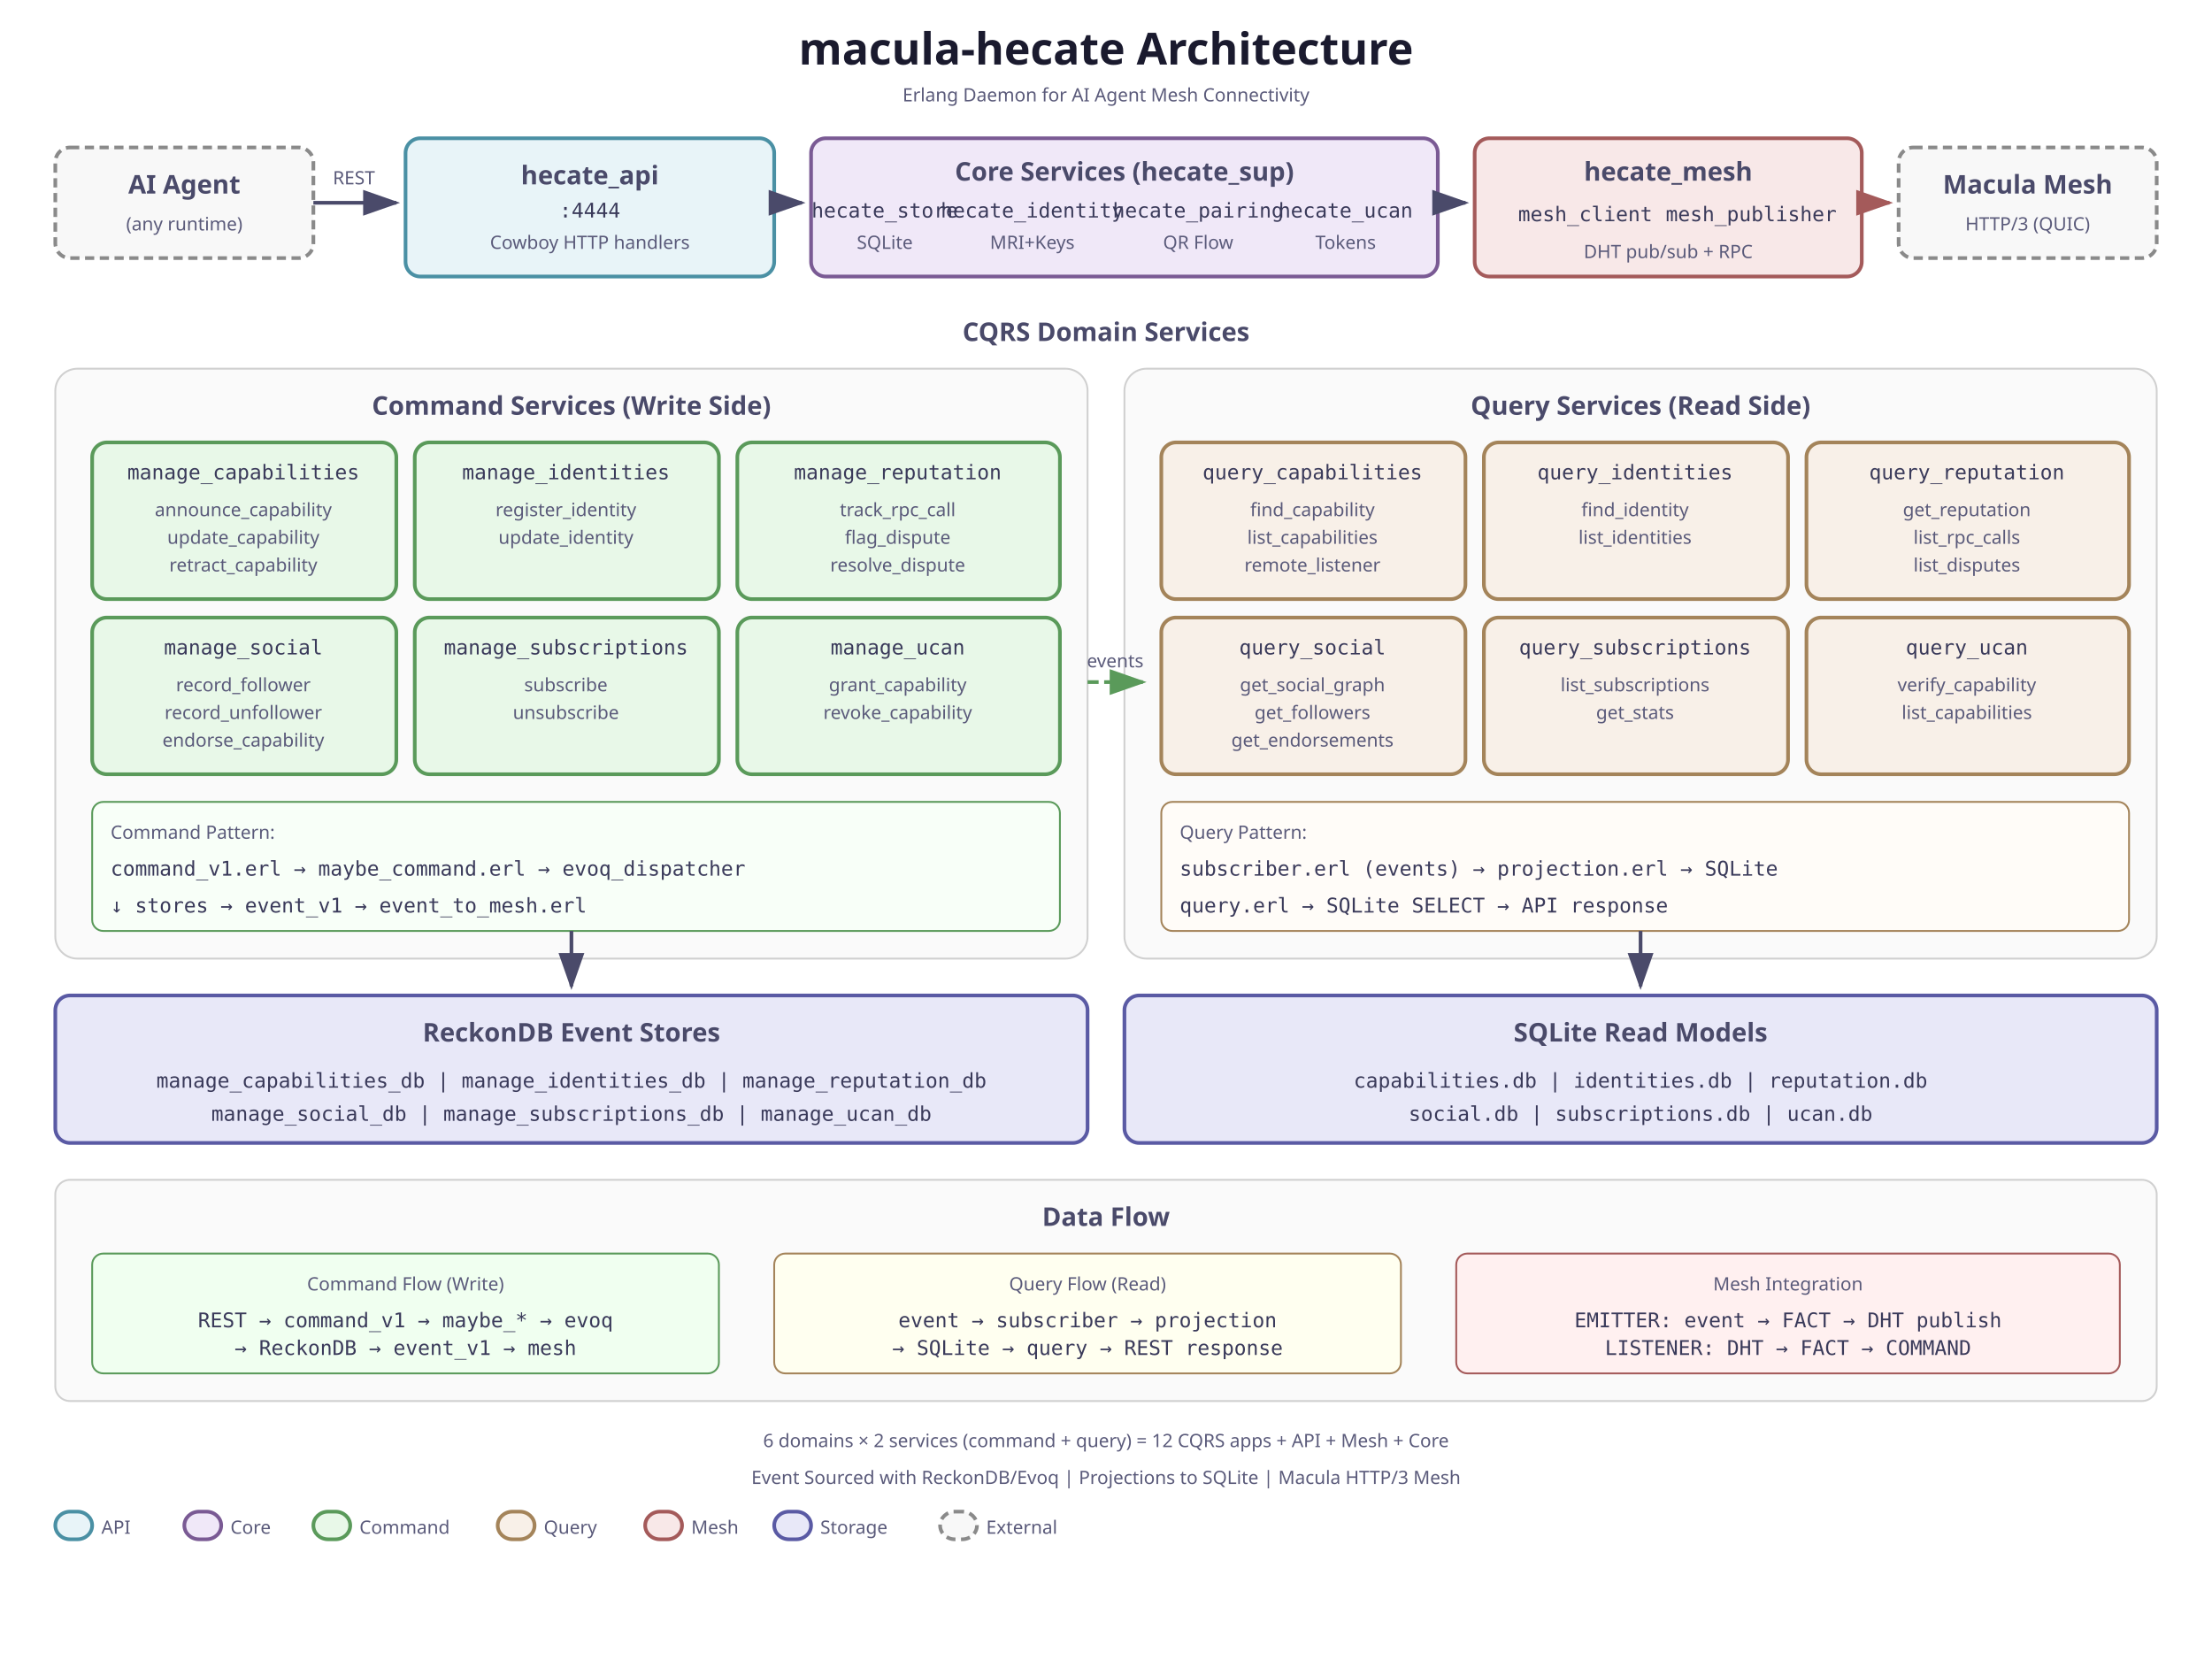
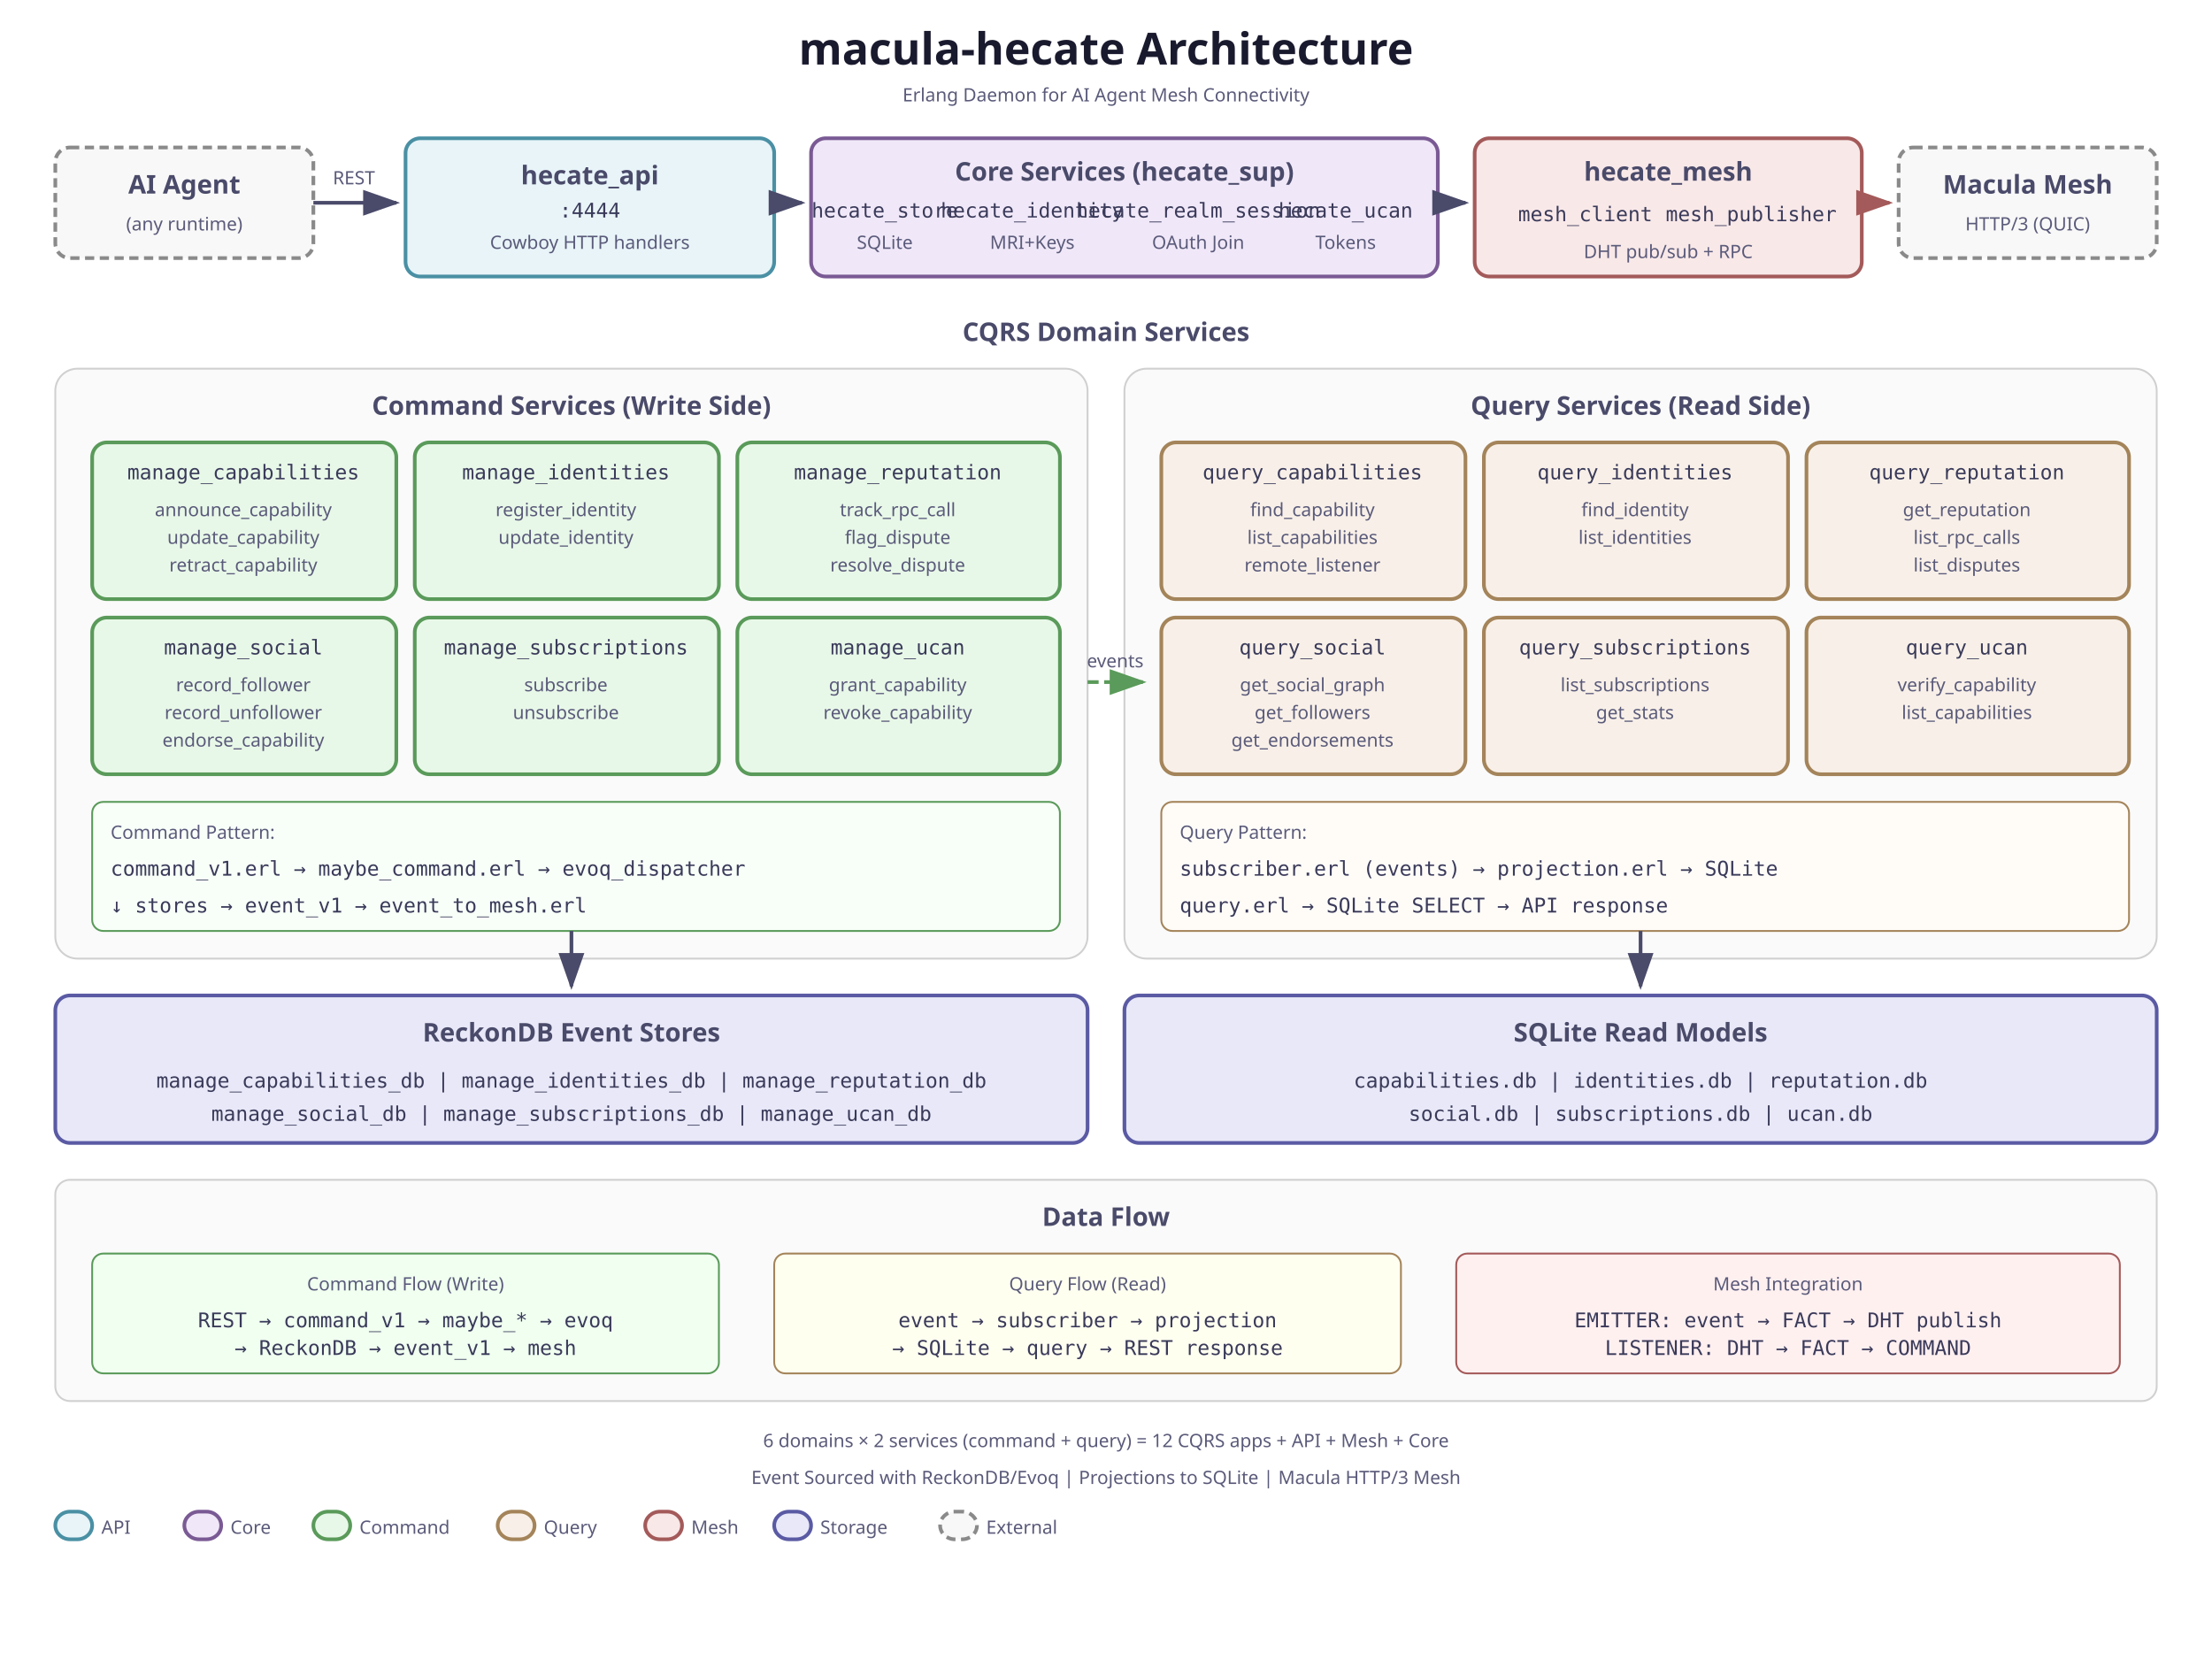
<svg xmlns="http://www.w3.org/2000/svg" viewBox="0 0 1200 900">
  <defs>
    <style>
      .title { font: bold 24px sans-serif; fill: #1a1a2e; }
      .subtitle { font: bold 14px sans-serif; fill: #4a4a6a; }
      .label { font: 12px sans-serif; fill: #2d2d44; }
      .small { font: 10px sans-serif; fill: #5a5a7a; }
      .code { font: 11px monospace; fill: #3a3a5a; }

      .box-api { fill: #e8f4f8; stroke: #4a90a4; stroke-width: 2; rx: 8; }
      .box-core { fill: #f0e8f8; stroke: #7a5a94; stroke-width: 2; rx: 8; }
      .box-command { fill: #e8f8e8; stroke: #5a9a5a; stroke-width: 2; rx: 8; }
      .box-query { fill: #f8f0e8; stroke: #a4845a; stroke-width: 2; rx: 8; }
      .box-mesh { fill: #f8e8e8; stroke: #a45a5a; stroke-width: 2; rx: 8; }
      .box-store { fill: #e8e8f8; stroke: #5a5aa4; stroke-width: 2; rx: 8; }
      .box-external { fill: #f8f8f8; stroke: #8a8a8a; stroke-width: 2; rx: 8; stroke-dasharray: 5,3; }

      .arrow { fill: none; stroke: #4a4a6a; stroke-width: 2; marker-end: url(#arrowhead); }
      .arrow-event { fill: none; stroke: #5a9a5a; stroke-width: 2; marker-end: url(#arrowhead-green); stroke-dasharray: 6,3; }
      .arrow-mesh { fill: none; stroke: #a45a5a; stroke-width: 2; marker-end: url(#arrowhead-red); }

      .domain-group { fill: #fafafa; stroke: #d0d0d0; stroke-width: 1; rx: 12; }
    </style>
    <marker id="arrowhead" markerWidth="10" markerHeight="7" refX="9" refY="3.5" orient="auto">
      <polygon points="0 0, 10 3.5, 0 7" fill="#4a4a6a" />
    </marker>
    <marker id="arrowhead-green" markerWidth="10" markerHeight="7" refX="9" refY="3.5" orient="auto">
      <polygon points="0 0, 10 3.5, 0 7" fill="#5a9a5a" />
    </marker>
    <marker id="arrowhead-red" markerWidth="10" markerHeight="7" refX="9" refY="3.5" orient="auto">
      <polygon points="0 0, 10 3.5, 0 7" fill="#a45a5a" />
    </marker>
  </defs>
  <text x="600" y="35" text-anchor="middle" class="title">macula-hecate Architecture</text>
  <text x="600" y="55" text-anchor="middle" class="small">Erlang Daemon for AI Agent Mesh Connectivity</text>
  <rect x="30" y="80" width="140" height="60" class="box-external" />
  <text x="100" y="105" text-anchor="middle" class="subtitle">AI Agent</text>
  <text x="100" y="125" text-anchor="middle" class="small">(any runtime)</text>
  <rect x="1030" y="80" width="140" height="60" class="box-external" />
  <text x="1100" y="105" text-anchor="middle" class="subtitle">Macula Mesh</text>
  <text x="1100" y="125" text-anchor="middle" class="small">HTTP/3 (QUIC)</text>
  <path d="M 170 110 L 215 110" class="arrow" />
  <text x="192" y="100" text-anchor="middle" class="small">REST</text>
  <rect x="220" y="75" width="200" height="75" class="box-api" />
  <text x="320" y="100" text-anchor="middle" class="subtitle">hecate_api</text>
  <text x="320" y="118" text-anchor="middle" class="code">:4444</text>
  <text x="320" y="135" text-anchor="middle" class="small">Cowboy HTTP handlers</text>
  <rect x="440" y="75" width="340" height="75" class="box-core" />
  <text x="610" y="98" text-anchor="middle" class="subtitle">Core Services (hecate_sup)</text>
  <text x="480" y="118" text-anchor="middle" class="code">hecate_store</text>
  <text x="560" y="118" text-anchor="middle" class="code">hecate_identity</text>
-   <text x="650" y="118" text-anchor="middle" class="code">hecate_pairing</text>
+   <text x="650" y="118" text-anchor="middle" class="code">hecate_realm_session</text>
  <text x="730" y="118" text-anchor="middle" class="code">hecate_ucan</text>
  <text x="480" y="135" text-anchor="middle" class="small">SQLite</text>
  <text x="560" y="135" text-anchor="middle" class="small">MRI+Keys</text>
-   <text x="650" y="135" text-anchor="middle" class="small">QR Flow</text>
+   <text x="650" y="135" text-anchor="middle" class="small">OAuth Join</text>
  <text x="730" y="135" text-anchor="middle" class="small">Tokens</text>
  <rect x="800" y="75" width="210" height="75" class="box-mesh" />
  <text x="905" y="98" text-anchor="middle" class="subtitle">hecate_mesh</text>
  <text x="860" y="120" text-anchor="middle" class="code">mesh_client</text>
  <text x="950" y="120" text-anchor="middle" class="code">mesh_publisher</text>
  <text x="905" y="140" text-anchor="middle" class="small">DHT pub/sub + RPC</text>
  <path d="M 1010 110 L 1025 110" class="arrow-mesh" />
  <path d="M 420 110 L 435 110" class="arrow" />
  <path d="M 780 110 L 795 110" class="arrow" />
  <text x="600" y="185" text-anchor="middle" class="subtitle">CQRS Domain Services</text>
  <rect x="30" y="200" width="560" height="320" class="domain-group" />
  <text x="310" y="225" text-anchor="middle" class="subtitle">Command Services (Write Side)</text>
  <rect x="50" y="240" width="165" height="85" class="box-command" />
  <text x="132" y="260" text-anchor="middle" class="code">manage_capabilities</text>
  <text x="132" y="280" text-anchor="middle" class="small">announce_capability</text>
  <text x="132" y="295" text-anchor="middle" class="small">update_capability</text>
  <text x="132" y="310" text-anchor="middle" class="small">retract_capability</text>
  <rect x="225" y="240" width="165" height="85" class="box-command" />
  <text x="307" y="260" text-anchor="middle" class="code">manage_identities</text>
  <text x="307" y="280" text-anchor="middle" class="small">register_identity</text>
  <text x="307" y="295" text-anchor="middle" class="small">update_identity</text>
  <rect x="400" y="240" width="175" height="85" class="box-command" />
  <text x="487" y="260" text-anchor="middle" class="code">manage_reputation</text>
  <text x="487" y="280" text-anchor="middle" class="small">track_rpc_call</text>
  <text x="487" y="295" text-anchor="middle" class="small">flag_dispute</text>
  <text x="487" y="310" text-anchor="middle" class="small">resolve_dispute</text>
  <rect x="50" y="335" width="165" height="85" class="box-command" />
  <text x="132" y="355" text-anchor="middle" class="code">manage_social</text>
  <text x="132" y="375" text-anchor="middle" class="small">record_follower</text>
  <text x="132" y="390" text-anchor="middle" class="small">record_unfollower</text>
  <text x="132" y="405" text-anchor="middle" class="small">endorse_capability</text>
  <rect x="225" y="335" width="165" height="85" class="box-command" />
  <text x="307" y="355" text-anchor="middle" class="code">manage_subscriptions</text>
  <text x="307" y="375" text-anchor="middle" class="small">subscribe</text>
  <text x="307" y="390" text-anchor="middle" class="small">unsubscribe</text>
  <rect x="400" y="335" width="175" height="85" class="box-command" />
  <text x="487" y="355" text-anchor="middle" class="code">manage_ucan</text>
  <text x="487" y="375" text-anchor="middle" class="small">grant_capability</text>
  <text x="487" y="390" text-anchor="middle" class="small">revoke_capability</text>
  <rect x="50" y="435" width="525" height="70" fill="#f8fff8" stroke="#5a9a5a" stroke-width="1" rx="6" />
  <text x="60" y="455" class="small" font-weight="bold">Command Pattern:</text>
  <text x="60" y="475" class="code">command_v1.erl → maybe_command.erl → evoq_dispatcher</text>
  <text x="60" y="495" class="code">                      ↓ stores → event_v1 → event_to_mesh.erl</text>
  <rect x="610" y="200" width="560" height="320" class="domain-group" />
  <text x="890" y="225" text-anchor="middle" class="subtitle">Query Services (Read Side)</text>
  <rect x="630" y="240" width="165" height="85" class="box-query" />
  <text x="712" y="260" text-anchor="middle" class="code">query_capabilities</text>
  <text x="712" y="280" text-anchor="middle" class="small">find_capability</text>
  <text x="712" y="295" text-anchor="middle" class="small">list_capabilities</text>
  <text x="712" y="310" text-anchor="middle" class="small">remote_listener</text>
  <rect x="805" y="240" width="165" height="85" class="box-query" />
  <text x="887" y="260" text-anchor="middle" class="code">query_identities</text>
  <text x="887" y="280" text-anchor="middle" class="small">find_identity</text>
  <text x="887" y="295" text-anchor="middle" class="small">list_identities</text>
  <rect x="980" y="240" width="175" height="85" class="box-query" />
  <text x="1067" y="260" text-anchor="middle" class="code">query_reputation</text>
  <text x="1067" y="280" text-anchor="middle" class="small">get_reputation</text>
  <text x="1067" y="295" text-anchor="middle" class="small">list_rpc_calls</text>
  <text x="1067" y="310" text-anchor="middle" class="small">list_disputes</text>
  <rect x="630" y="335" width="165" height="85" class="box-query" />
  <text x="712" y="355" text-anchor="middle" class="code">query_social</text>
  <text x="712" y="375" text-anchor="middle" class="small">get_social_graph</text>
  <text x="712" y="390" text-anchor="middle" class="small">get_followers</text>
  <text x="712" y="405" text-anchor="middle" class="small">get_endorsements</text>
  <rect x="805" y="335" width="165" height="85" class="box-query" />
  <text x="887" y="355" text-anchor="middle" class="code">query_subscriptions</text>
  <text x="887" y="375" text-anchor="middle" class="small">list_subscriptions</text>
  <text x="887" y="390" text-anchor="middle" class="small">get_stats</text>
  <rect x="980" y="335" width="175" height="85" class="box-query" />
  <text x="1067" y="355" text-anchor="middle" class="code">query_ucan</text>
  <text x="1067" y="375" text-anchor="middle" class="small">verify_capability</text>
  <text x="1067" y="390" text-anchor="middle" class="small">list_capabilities</text>
  <rect x="630" y="435" width="525" height="70" fill="#fffcf8" stroke="#a4845a" stroke-width="1" rx="6" />
  <text x="640" y="455" class="small" font-weight="bold">Query Pattern:</text>
  <text x="640" y="475" class="code">subscriber.erl (events) → projection.erl → SQLite</text>
  <text x="640" y="495" class="code">query.erl → SQLite SELECT → API response</text>
  <path d="M 590 370 L 620 370" class="arrow-event" />
  <text x="605" y="362" text-anchor="middle" class="small" fill="#5a9a5a">events</text>
  <rect x="30" y="540" width="560" height="80" class="box-store" />
  <text x="310" y="565" text-anchor="middle" class="subtitle">ReckonDB Event Stores</text>
  <text x="310" y="590" text-anchor="middle" class="code">manage_capabilities_db | manage_identities_db | manage_reputation_db</text>
  <text x="310" y="608" text-anchor="middle" class="code">manage_social_db | manage_subscriptions_db | manage_ucan_db</text>
  <rect x="610" y="540" width="560" height="80" class="box-store" />
  <text x="890" y="565" text-anchor="middle" class="subtitle">SQLite Read Models</text>
  <text x="890" y="590" text-anchor="middle" class="code">capabilities.db | identities.db | reputation.db</text>
  <text x="890" y="608" text-anchor="middle" class="code">social.db | subscriptions.db | ucan.db</text>
  <path d="M 310 505 L 310 535" class="arrow" />
  <path d="M 890 505 L 890 535" class="arrow" />
  <rect x="30" y="640" width="1140" height="120" fill="#fafafa" stroke="#d0d0d0" stroke-width="1" rx="8" />
  <text x="600" y="665" text-anchor="middle" class="subtitle">Data Flow</text>
  <rect x="50" y="680" width="340" height="65" fill="#f0fff0" stroke="#5a9a5a" stroke-width="1" rx="6" />
  <text x="220" y="700" text-anchor="middle" class="small" font-weight="bold">Command Flow (Write)</text>
  <text x="220" y="720" text-anchor="middle" class="code">REST → command_v1 → maybe_* → evoq</text>
  <text x="220" y="735" text-anchor="middle" class="code">→ ReckonDB → event_v1 → mesh</text>
  <rect x="420" y="680" width="340" height="65" fill="#fffff0" stroke="#a4845a" stroke-width="1" rx="6" />
  <text x="590" y="700" text-anchor="middle" class="small" font-weight="bold">Query Flow (Read)</text>
  <text x="590" y="720" text-anchor="middle" class="code">event → subscriber → projection</text>
  <text x="590" y="735" text-anchor="middle" class="code">→ SQLite → query → REST response</text>
  <rect x="790" y="680" width="360" height="65" fill="#fff0f0" stroke="#a45a5a" stroke-width="1" rx="6" />
  <text x="970" y="700" text-anchor="middle" class="small" font-weight="bold">Mesh Integration</text>
  <text x="970" y="720" text-anchor="middle" class="code">EMITTER: event → FACT → DHT publish</text>
  <text x="970" y="735" text-anchor="middle" class="code">LISTENER: DHT → FACT → COMMAND</text>
  <text x="600" y="785" text-anchor="middle" class="small">6 domains × 2 services (command + query) = 12 CQRS apps + API + Mesh + Core</text>
  <text x="600" y="805" text-anchor="middle" class="small">Event Sourced with ReckonDB/Evoq | Projections to SQLite | Macula HTTP/3 Mesh</text>
  <rect x="30" y="820" width="20" height="15" class="box-api" />
  <text x="55" y="832" class="small">API</text>
  <rect x="100" y="820" width="20" height="15" class="box-core" />
  <text x="125" y="832" class="small">Core</text>
  <rect x="170" y="820" width="20" height="15" class="box-command" />
  <text x="195" y="832" class="small">Command</text>
  <rect x="270" y="820" width="20" height="15" class="box-query" />
  <text x="295" y="832" class="small">Query</text>
  <rect x="350" y="820" width="20" height="15" class="box-mesh" />
  <text x="375" y="832" class="small">Mesh</text>
  <rect x="420" y="820" width="20" height="15" class="box-store" />
  <text x="445" y="832" class="small">Storage</text>
  <rect x="510" y="820" width="20" height="15" class="box-external" />
  <text x="535" y="832" class="small">External</text>
</svg>
